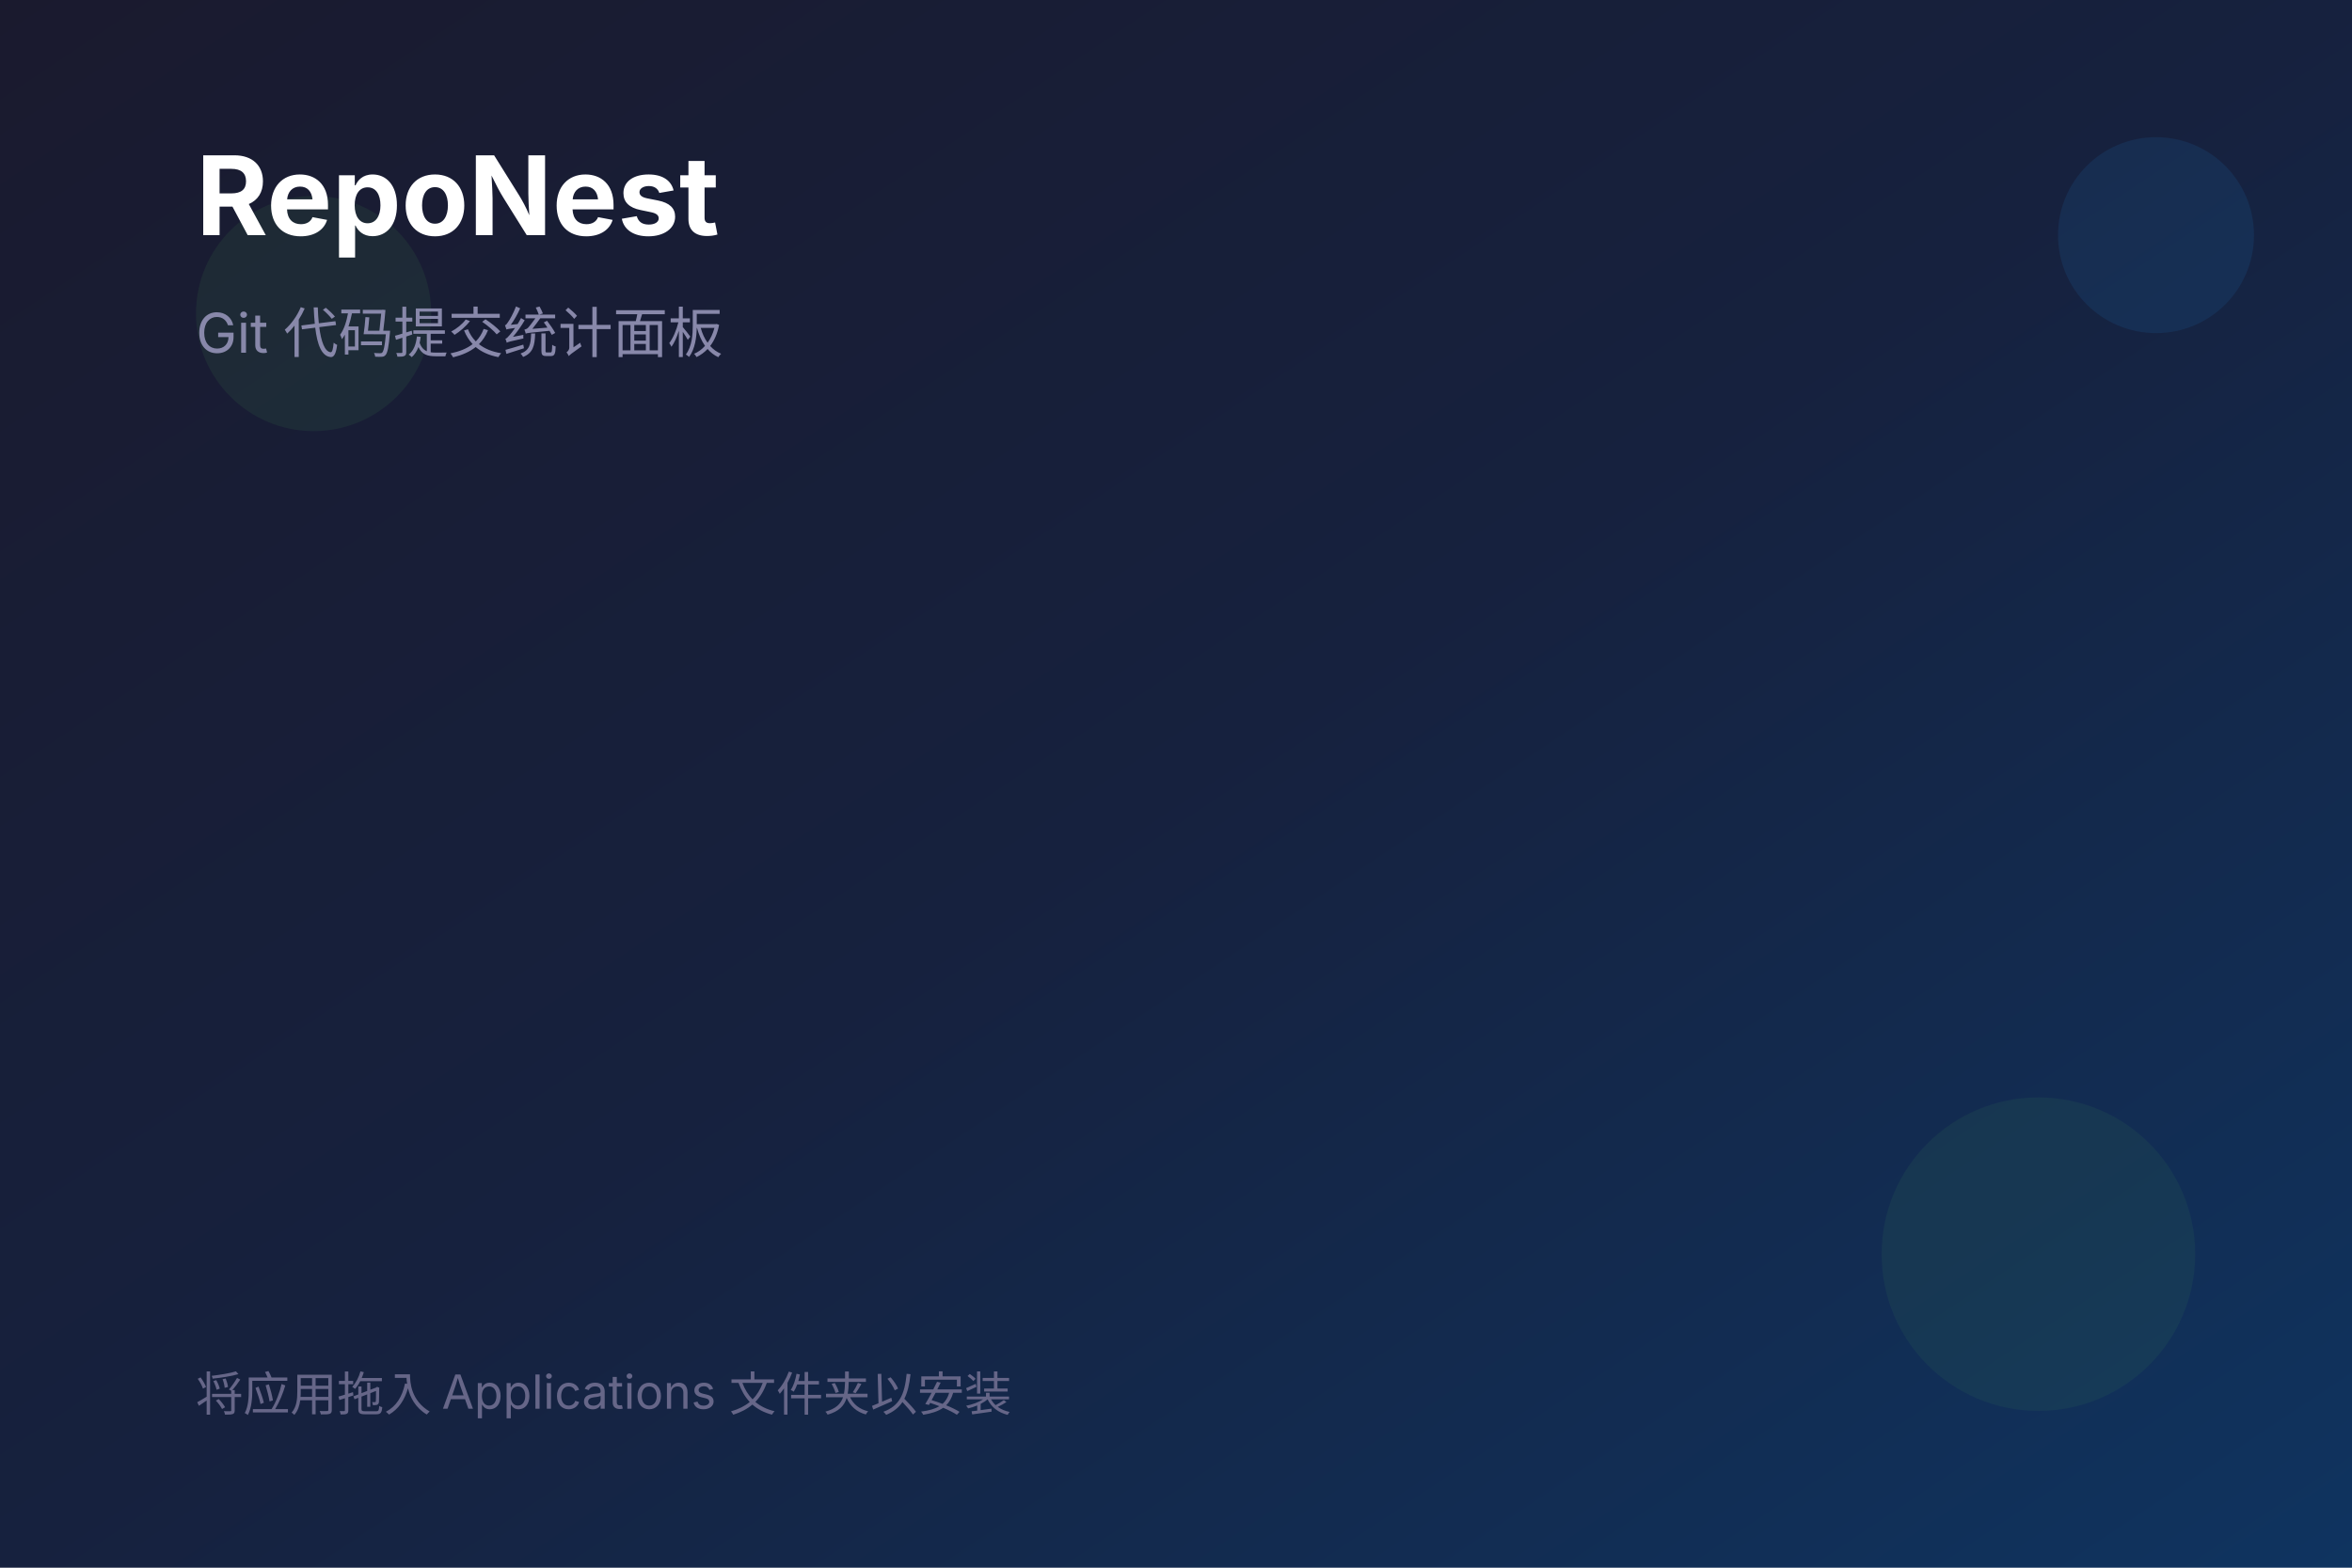
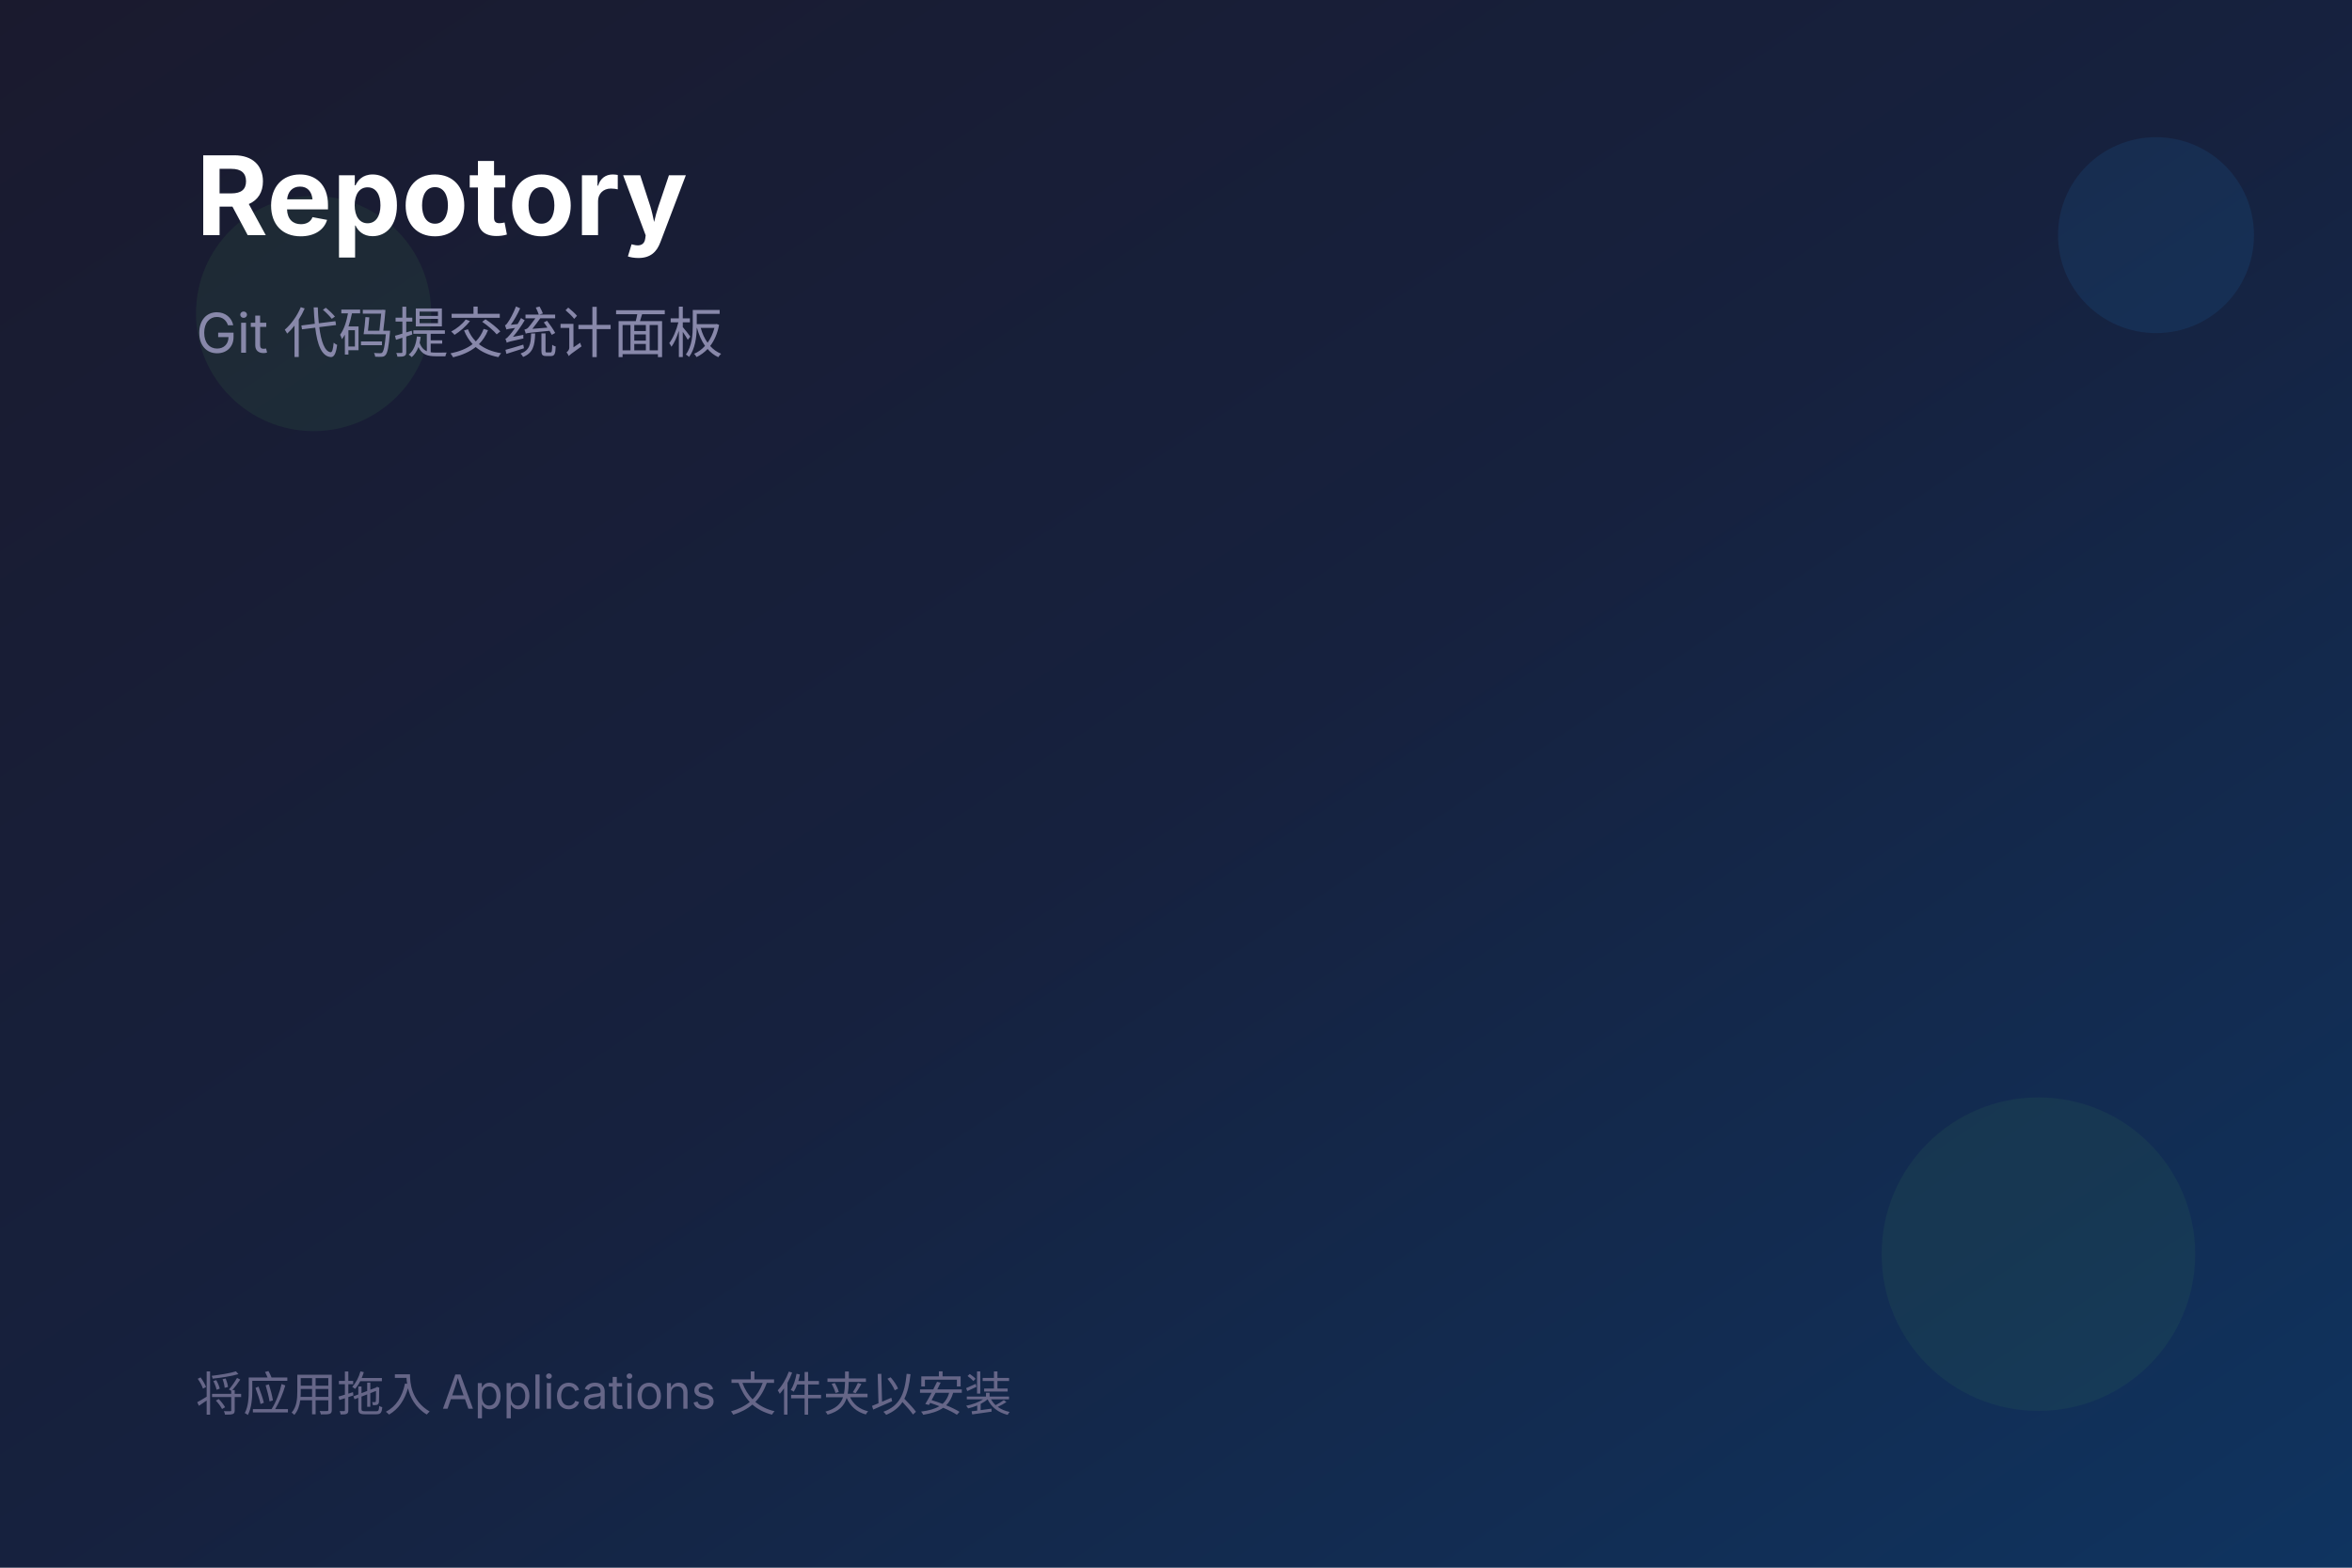
<svg xmlns="http://www.w3.org/2000/svg" width="600" height="400" viewBox="0 0 600 400">
  <defs>
    <linearGradient id="bg-gradient" x1="0%" y1="0%" x2="100%" y2="100%">
      <stop offset="0%" style="stop-color:#1a1a2e" />
      <stop offset="50%" style="stop-color:#16213e" />
      <stop offset="100%" style="stop-color:#0f3460" />
    </linearGradient>
    <filter id="glow">
      <feGaussianBlur stdDeviation="3" result="coloredBlur" />
      <feMerge>
        <feMergeNode in="coloredBlur" />
        <feMergeNode in="SourceGraphic" />
      </feMerge>
    </filter>
  </defs>
  <rect width="600" height="400" fill="url(#bg-gradient)" />
  <circle cx="80" cy="80" r="30" fill="#4caf50" opacity="0.1" />
  <circle cx="520" cy="320" r="40" fill="#4caf50" opacity="0.08" />
  <circle cx="550" cy="60" r="25" fill="#2196f3" opacity="0.1" />
-   <text x="50" y="60" font-family="-apple-system, BlinkMacSystemFont, sans-serif" font-size="28" font-weight="700" fill="white">RepoNest</text>
+   <text x="50" y="60" font-family="-apple-system, BlinkMacSystemFont, sans-serif" font-size="28" font-weight="700" fill="white">Repotory</text>
  <text x="50" y="90" font-family="-apple-system, BlinkMacSystemFont, sans-serif" font-size="14" fill="#8888aa">Git 代码提交统计面板</text>
  <text x="50" y="360" font-family="-apple-system, BlinkMacSystemFont, sans-serif" font-size="12" fill="#666688">将应用拖入 Applications 文件夹以安装</text>
</svg>
